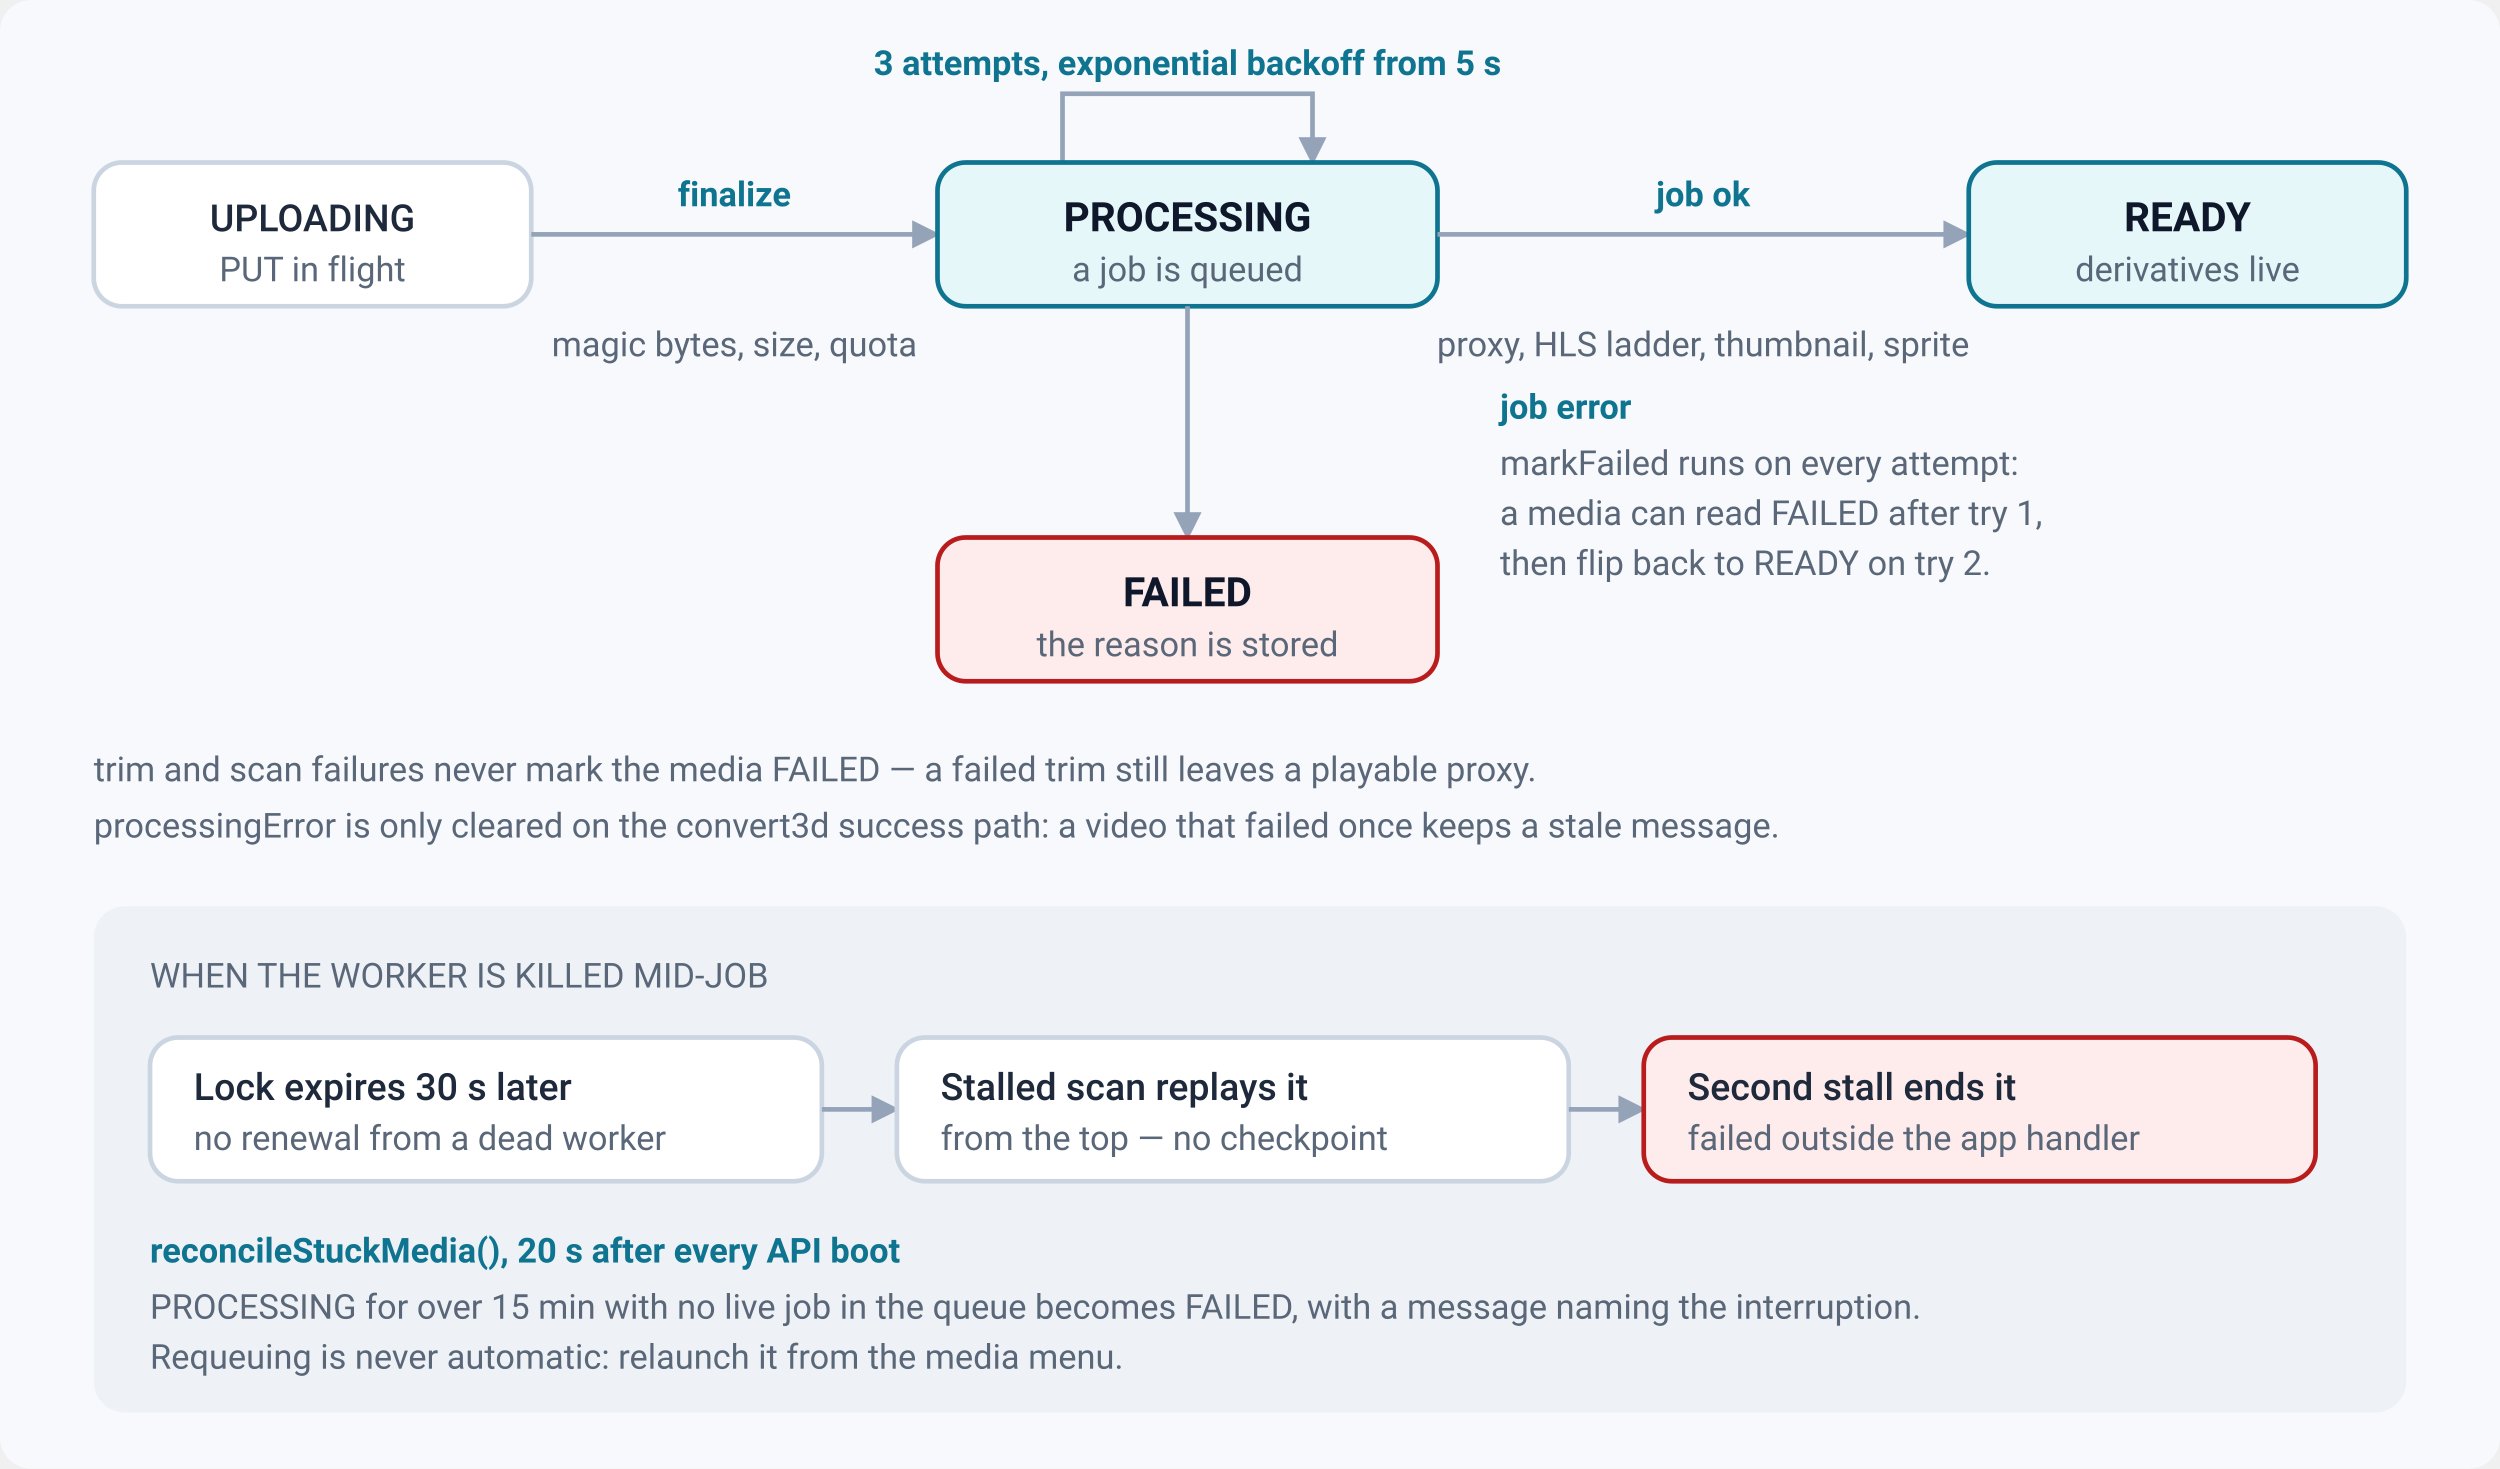
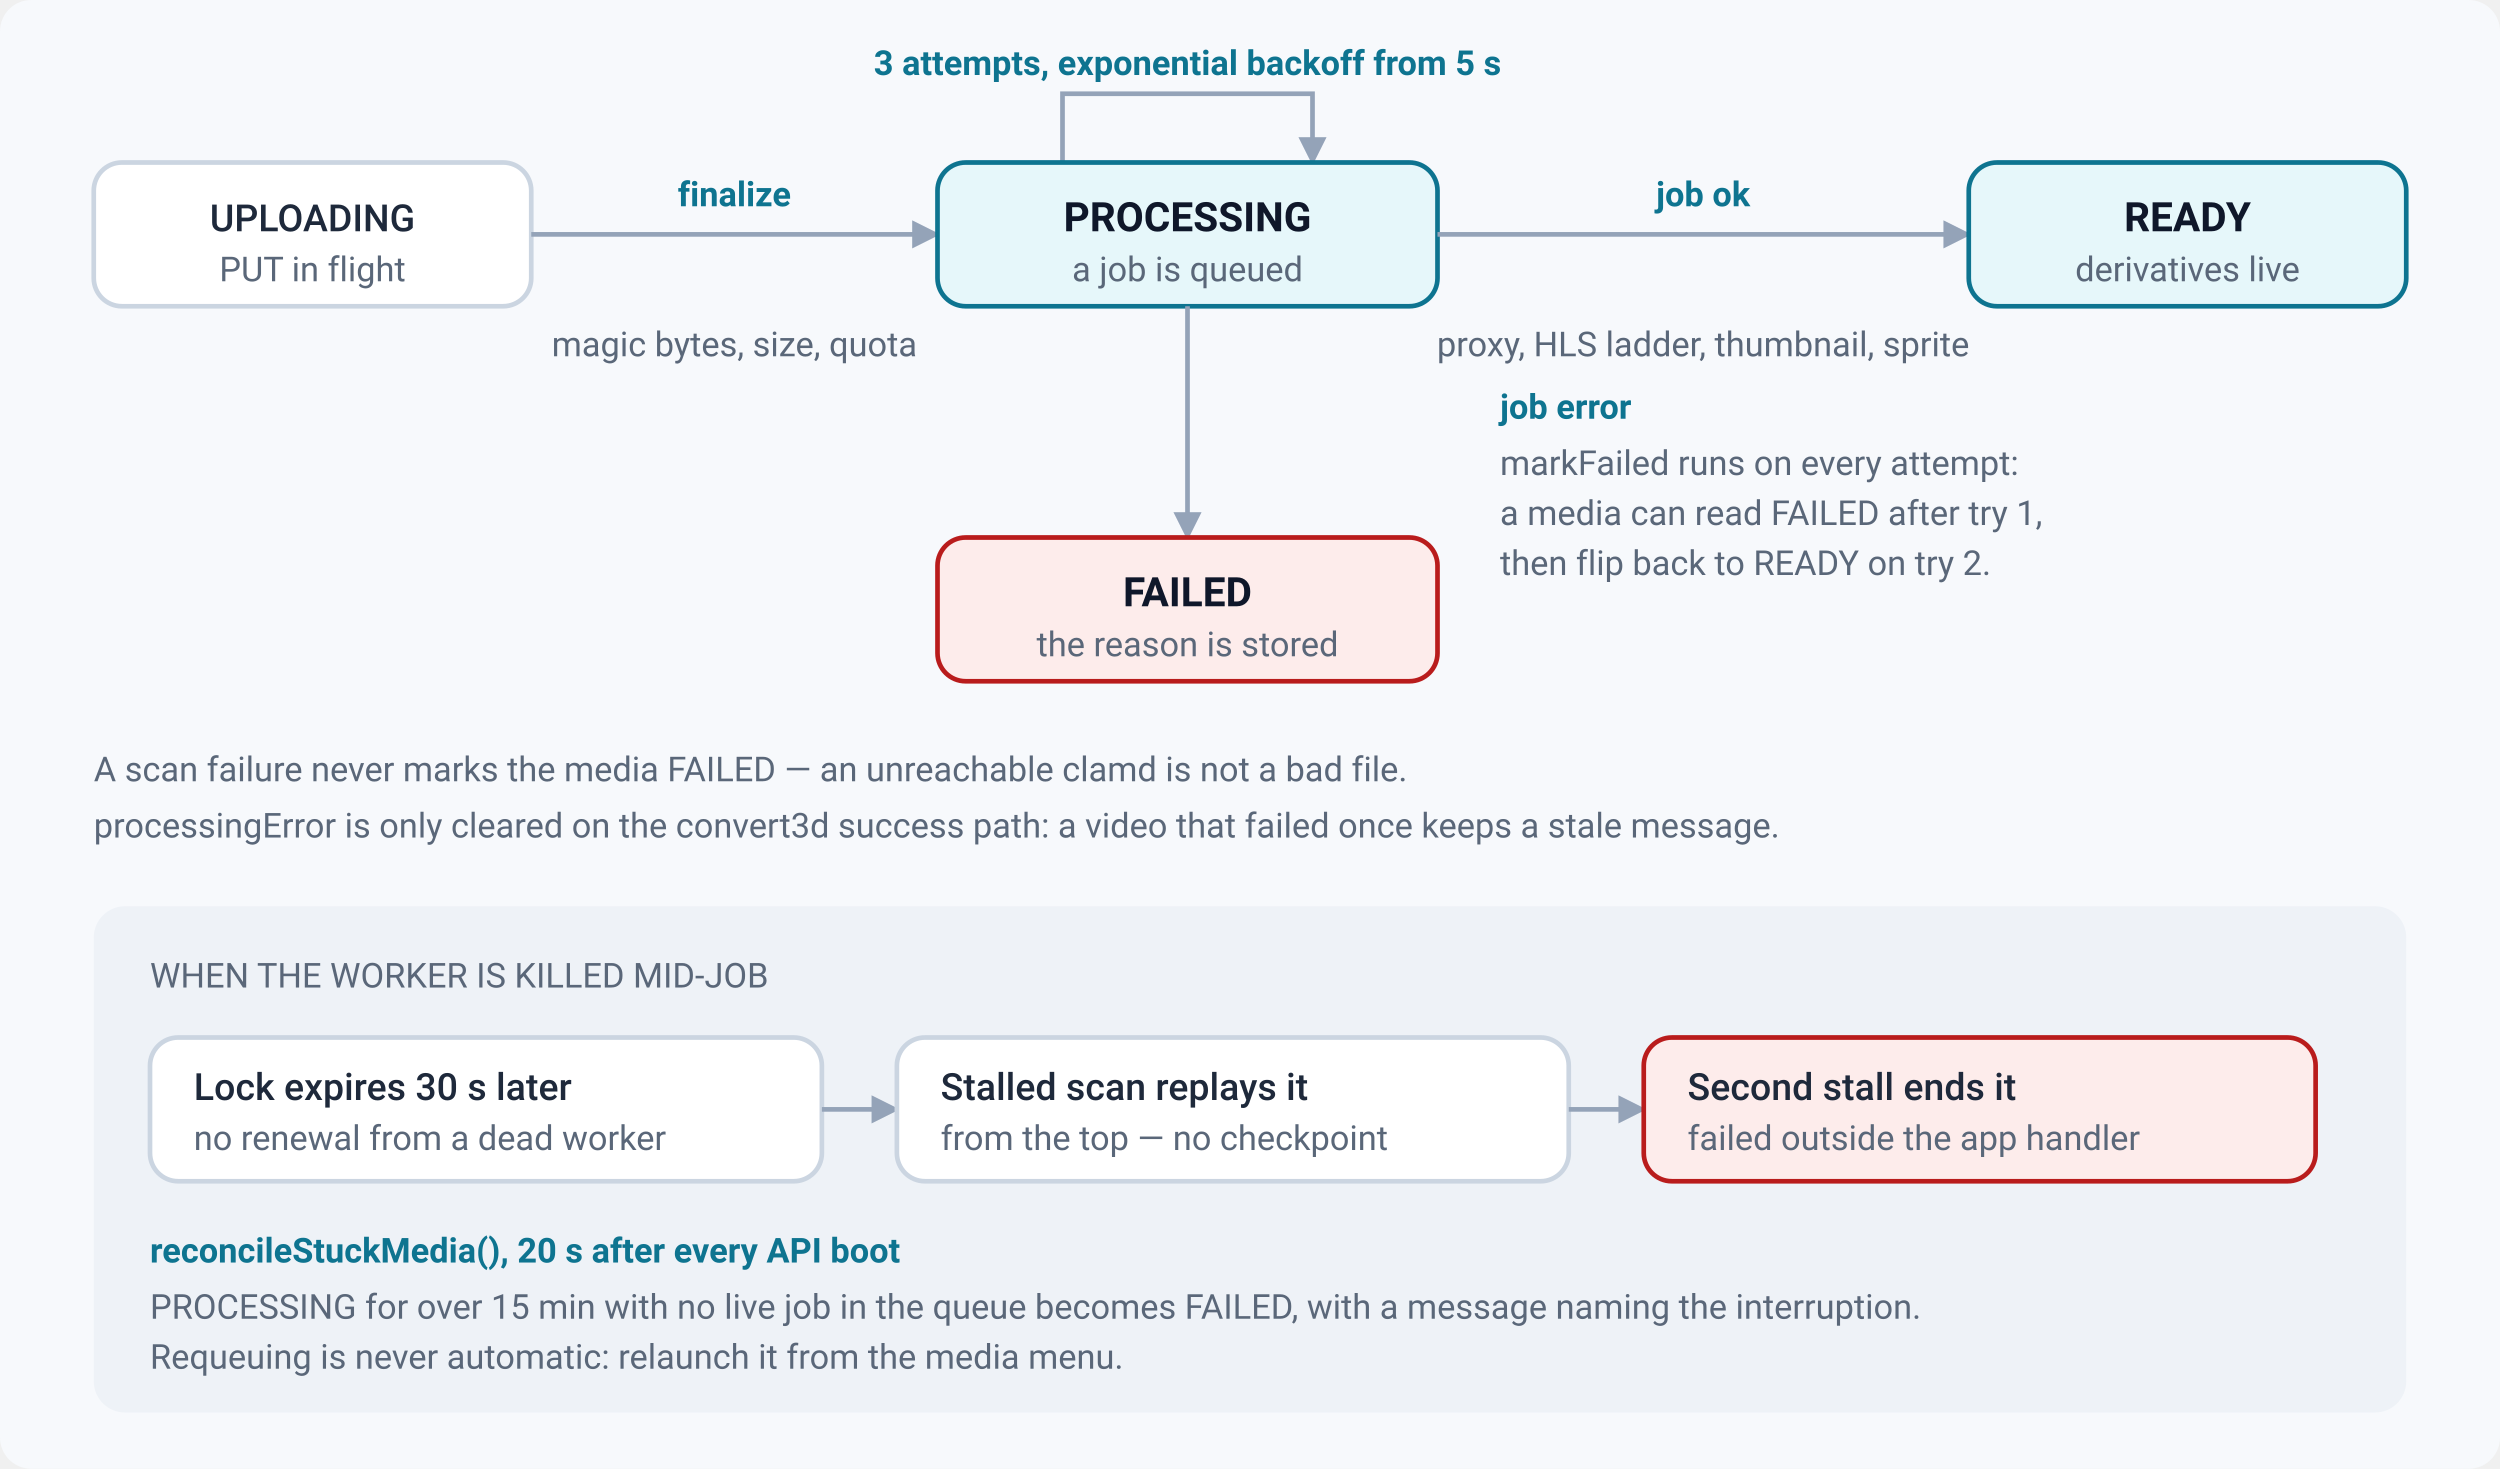
<svg xmlns="http://www.w3.org/2000/svg" viewBox="0 0 800 470" width="800" height="470" role="img" aria-labelledby="mjl-title mjl-desc">
  <style>
    .bg { fill: #f7f9fc; }
    .panel { fill: #ffffff; stroke: #cbd5e1; stroke-width: 1.5; }
    .panel-a { fill: #e6f7fa; stroke: #0e7490; stroke-width: 1.5; }
    .panel-w { fill: #fef6e7; stroke: #b45309; stroke-width: 1.5; }
    .panel-d { fill: #fdeceb; stroke: #b91c1c; stroke-width: 1.5; }
    .panel-o { fill: #ffffff; stroke: #94a3b8; stroke-width: 1.5; stroke-dasharray: 5 4; }
    .band { fill: #eef2f7; stroke: none; }
    .t { fill: #0f172a; font: 600 13px ui-sans-serif, system-ui, "Segoe UI", Roboto, Helvetica, Arial, sans-serif; }
    .l { fill: #1e293b; font: 500 12px ui-sans-serif, system-ui, "Segoe UI", Roboto, Helvetica, Arial, sans-serif; }
    .d { fill: #5a6779; font: 400 11px ui-sans-serif, system-ui, "Segoe UI", Roboto, Helvetica, Arial, sans-serif; }
    .m { fill: #5a6779; font: 400 11px ui-monospace, SFMono-Regular, Menlo, Consolas, monospace; }
    .a { fill: #0e7490; font: 600 11px ui-sans-serif, system-ui, "Segoe UI", Roboto, Helvetica, Arial, sans-serif; }
    .ok { fill: #15803d; }
    .no { fill: #b91c1c; }
    .conn { stroke: #94a3b8; stroke-width: 1.5; fill: none; }
    .conn-a { stroke: #0e7490; stroke-width: 1.5; fill: none; }
    .conn-o { stroke: #94a3b8; stroke-width: 1.5; fill: none; stroke-dasharray: 5 4; }
    .head { fill: #94a3b8; }
    .head-a { fill: #0e7490; }
    @media (prefers-color-scheme: dark) {
      .bg { fill: #0d121b; }
      .panel { fill: #151b27; stroke: #2a3348; }
      .panel-a { fill: #06262c; stroke: #22d3ee; }
      .panel-w { fill: #2a2109; stroke: #f5b301; }
      .panel-d { fill: #2b1113; stroke: #f87171; }
      .panel-o { fill: #151b27; stroke: #4a5872; }
      .band { fill: #111725; }
      .t { fill: #e6ebef; }
      .l { fill: #cfd7e2; }
      .d { fill: #93a0b4; }
      .m { fill: #93a0b4; }
      .a { fill: #22d3ee; }
      .ok { fill: #34d399; }
      .no { fill: #f87171; }
      .conn { stroke: #4a5872; }
      .conn-a { stroke: #22d3ee; }
      .conn-o { stroke: #4a5872; }
      .head { fill: #4a5872; }
      .head-a { fill: #22d3ee; }
    }
  </style>
  <defs>
    <marker id="arrow" viewBox="0 0 10 10" refX="9" refY="5" markerWidth="6" markerHeight="6" orient="auto-start-reverse">
      <path class="head" d="M0 0 L10 5 L0 10 z" />
    </marker>
    <marker id="arrow-a" viewBox="0 0 10 10" refX="9" refY="5" markerWidth="6" markerHeight="6" orient="auto-start-reverse">
      <path class="head-a" d="M0 0 L10 5 L0 10 z" />
    </marker>
  </defs>
  <rect class="bg" x="0" y="0" width="800" height="470" rx="10" />
  <text class="a" x="380" y="24" text-anchor="middle">3 attempts, exponential backoff from 5 s</text>
  <path class="conn" d="M340 52 L340 30 L420 30 L420 52" marker-end="url(#arrow)" />
  <rect class="panel" x="30" y="52" width="140" height="46" rx="9" />
  <text class="l" x="100" y="74" text-anchor="middle">UPLOADING</text>
  <text class="d" x="100" y="90" text-anchor="middle">PUT in flight</text>
  <path class="conn" d="M170 75 L300 75" marker-end="url(#arrow)" />
  <text class="a" x="235" y="66" text-anchor="middle">finalize</text>
  <text class="d" x="235" y="114" text-anchor="middle">magic bytes, size, quota</text>
  <rect class="panel-a" x="300" y="52" width="160" height="46" rx="9" />
  <text class="t" x="380" y="74" text-anchor="middle">PROCESSING</text>
  <text class="d" x="380" y="90" text-anchor="middle">a job is queued</text>
  <path class="conn" d="M460 75 L630 75" marker-end="url(#arrow)" />
  <text class="a" x="545" y="66" text-anchor="middle">job ok</text>
  <text class="d" x="545" y="114" text-anchor="middle">proxy, HLS ladder, thumbnail, sprite</text>
  <rect class="panel-a" x="630" y="52" width="140" height="46" rx="9" />
  <text class="t" x="700" y="74" text-anchor="middle">READY</text>
  <text class="d" x="700" y="90" text-anchor="middle">derivatives live</text>
  <path class="conn" d="M380 98 L380 172" marker-end="url(#arrow)" />
  <rect class="panel-d" x="300" y="172" width="160" height="46" rx="9" />
  <text class="t" x="380" y="194" text-anchor="middle">FAILED</text>
  <text class="d" x="380" y="210" text-anchor="middle">the reason is stored</text>
  <text class="a" x="480" y="134">job error</text>
  <text class="d" x="480" y="152">markFailed runs on every attempt:</text>
  <text class="d" x="480" y="168">a media can read FAILED after try 1,</text>
  <text class="d" x="480" y="184">then flip back to READY on try 2.</text>
-   <text class="d" x="30" y="250">trim and scan failures never mark the media FAILED — a failed trim still leaves a playable proxy.</text>
+   <text class="d" x="30" y="250">A scan failure never marks the media FAILED — an unreachable clamd is not a bad file.</text>
  <text class="d" x="30" y="268">processingError is only cleared on the convert3d success path: a video that failed once keeps a stale message.</text>
  <rect class="band" x="30" y="290" width="740" height="162" rx="10" />
  <text class="d" x="48" y="316">WHEN THE WORKER IS KILLED MID-JOB</text>
  <rect class="panel" x="48" y="332" width="215" height="46" rx="9" />
  <text class="l" x="62" y="352">Lock expires 30 s later</text>
  <text class="d" x="62" y="368">no renewal from a dead worker</text>
  <path class="conn" d="M263 355 L287 355" marker-end="url(#arrow)" />
  <rect class="panel" x="287" y="332" width="215" height="46" rx="9" />
  <text class="l" x="301" y="352">Stalled scan replays it</text>
  <text class="d" x="301" y="368">from the top — no checkpoint</text>
  <path class="conn" d="M502 355 L526 355" marker-end="url(#arrow)" />
  <rect class="panel-d" x="526" y="332" width="215" height="46" rx="9" />
  <text class="l" x="540" y="352">Second stall ends it</text>
  <text class="d" x="540" y="368">failed outside the app handler</text>
  <text class="a" x="48" y="404">reconcileStuckMedia(), 20 s after every API boot</text>
  <text class="d" x="48" y="422">PROCESSING for over 15 min with no live job in the queue becomes FAILED, with a message naming the interruption.</text>
  <text class="d" x="48" y="438">Requeuing is never automatic: relaunch it from the media menu.</text>
</svg>
